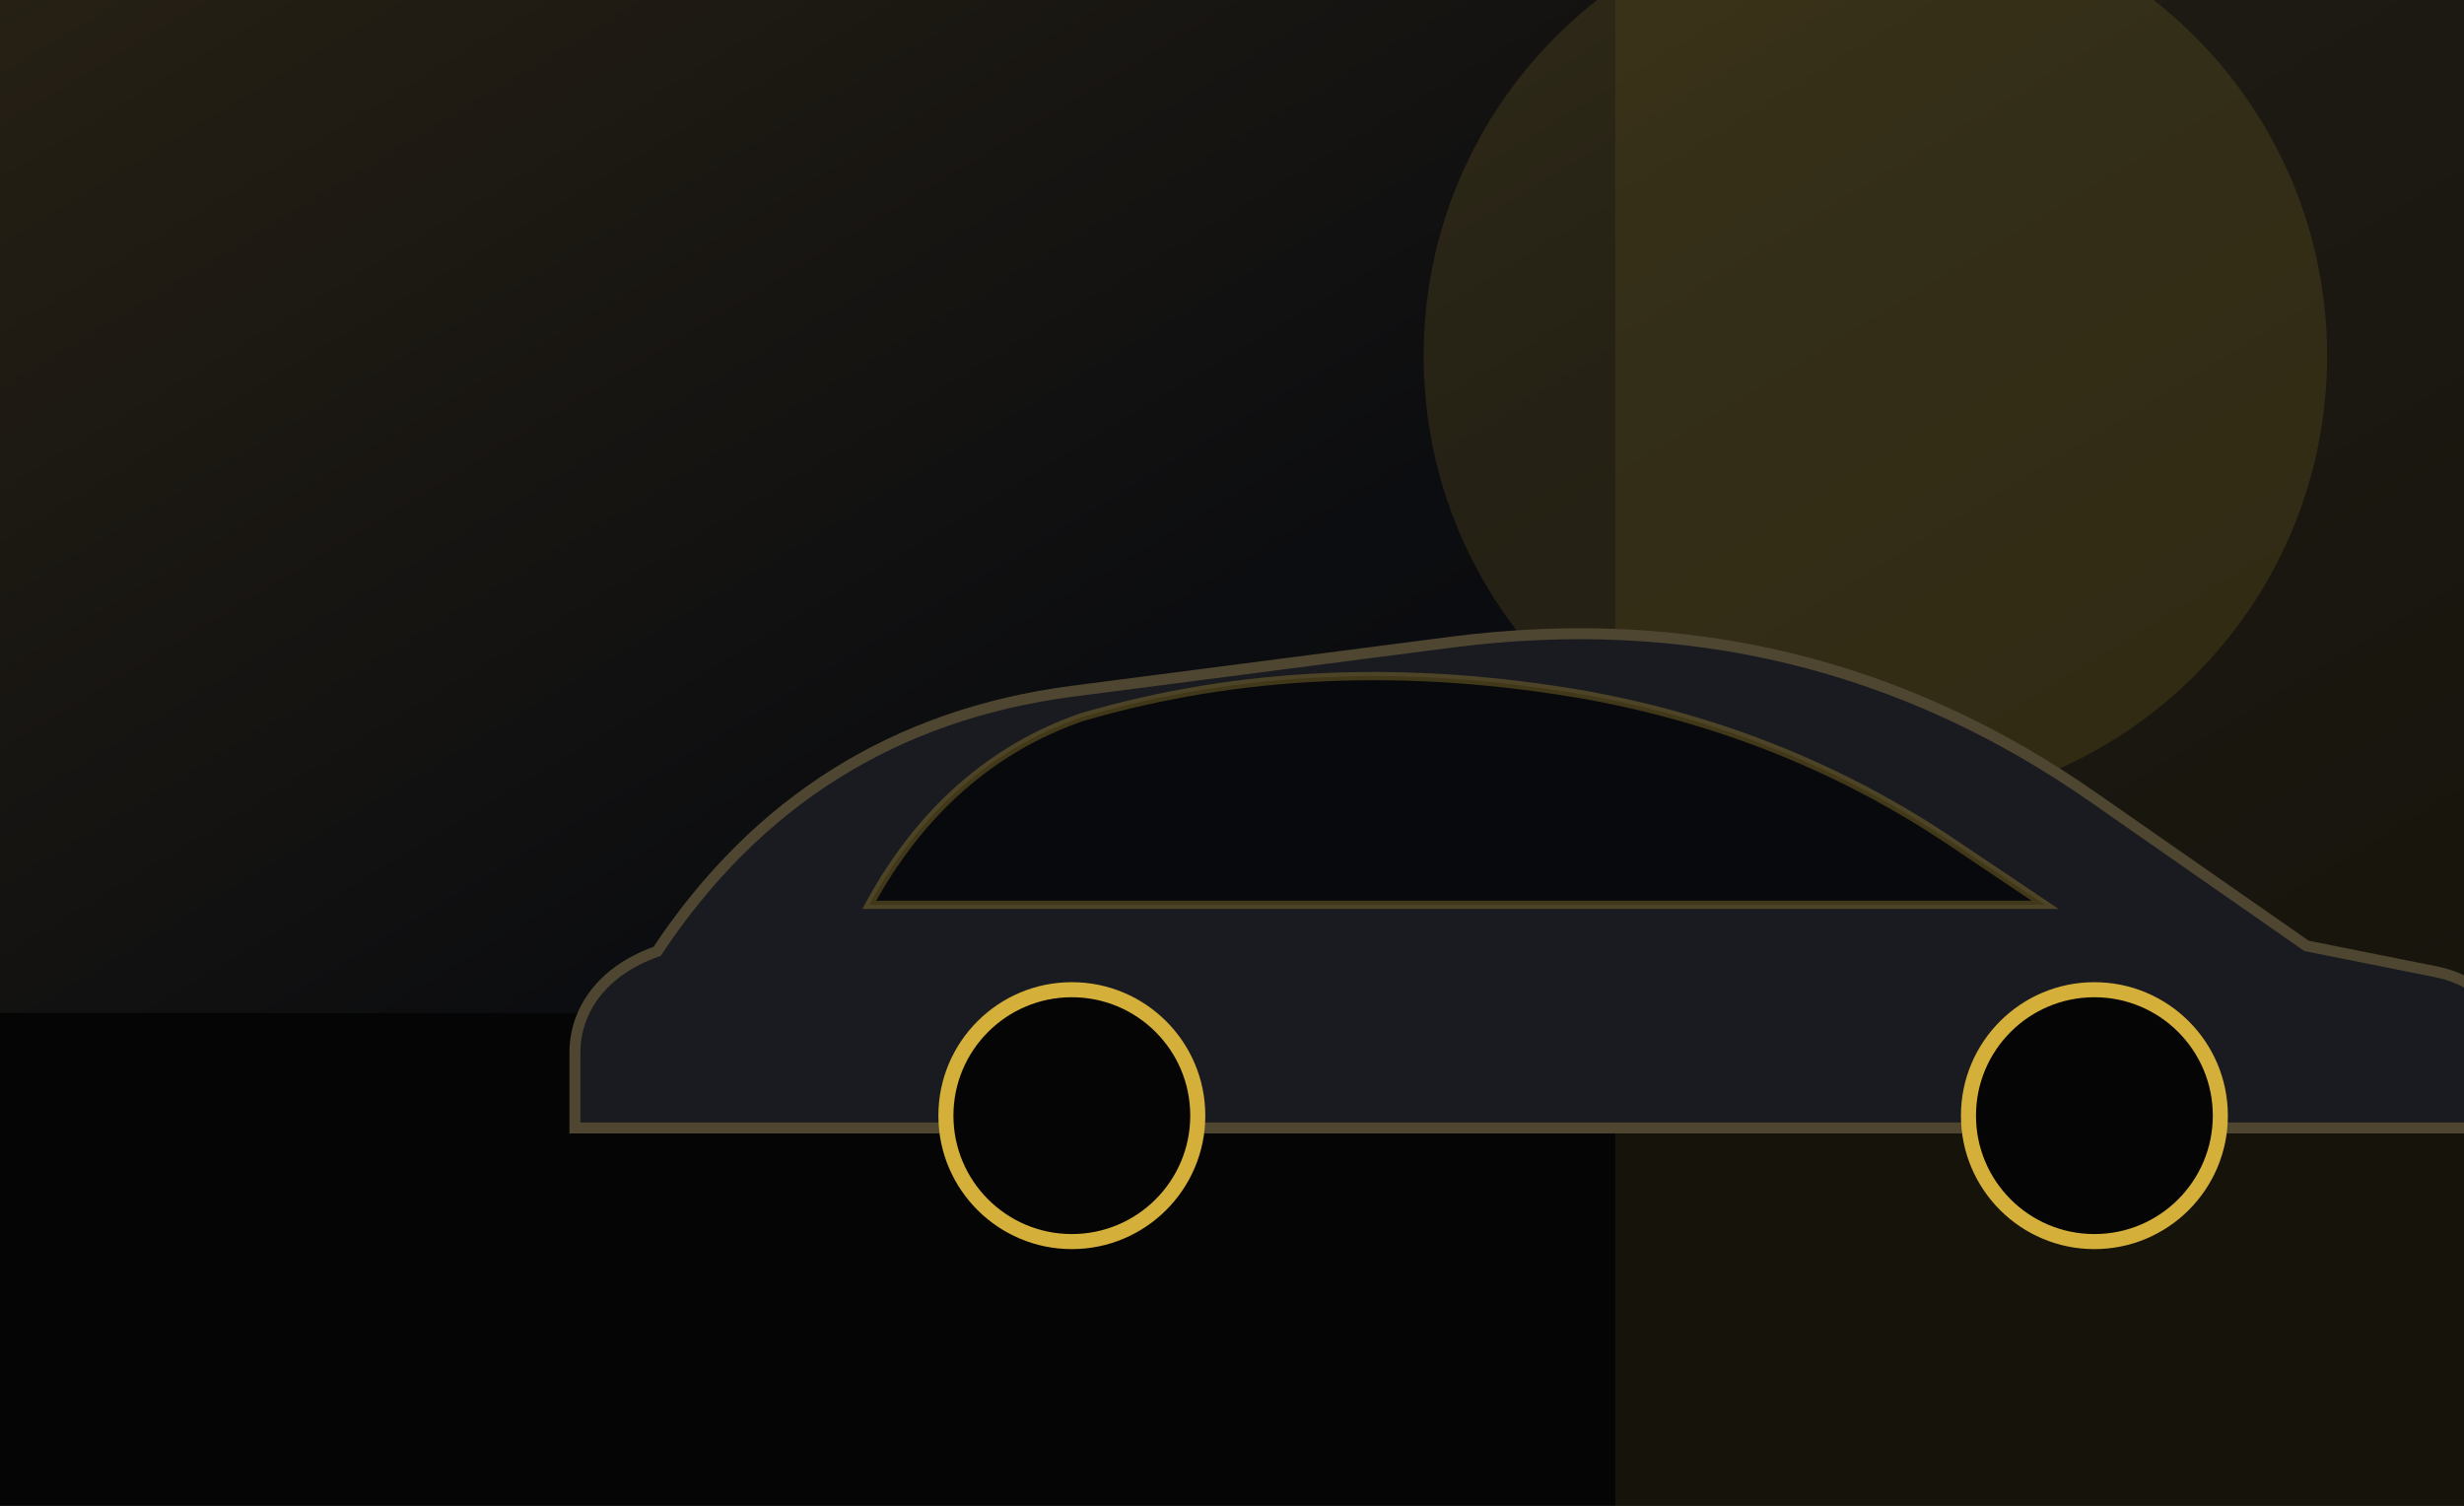
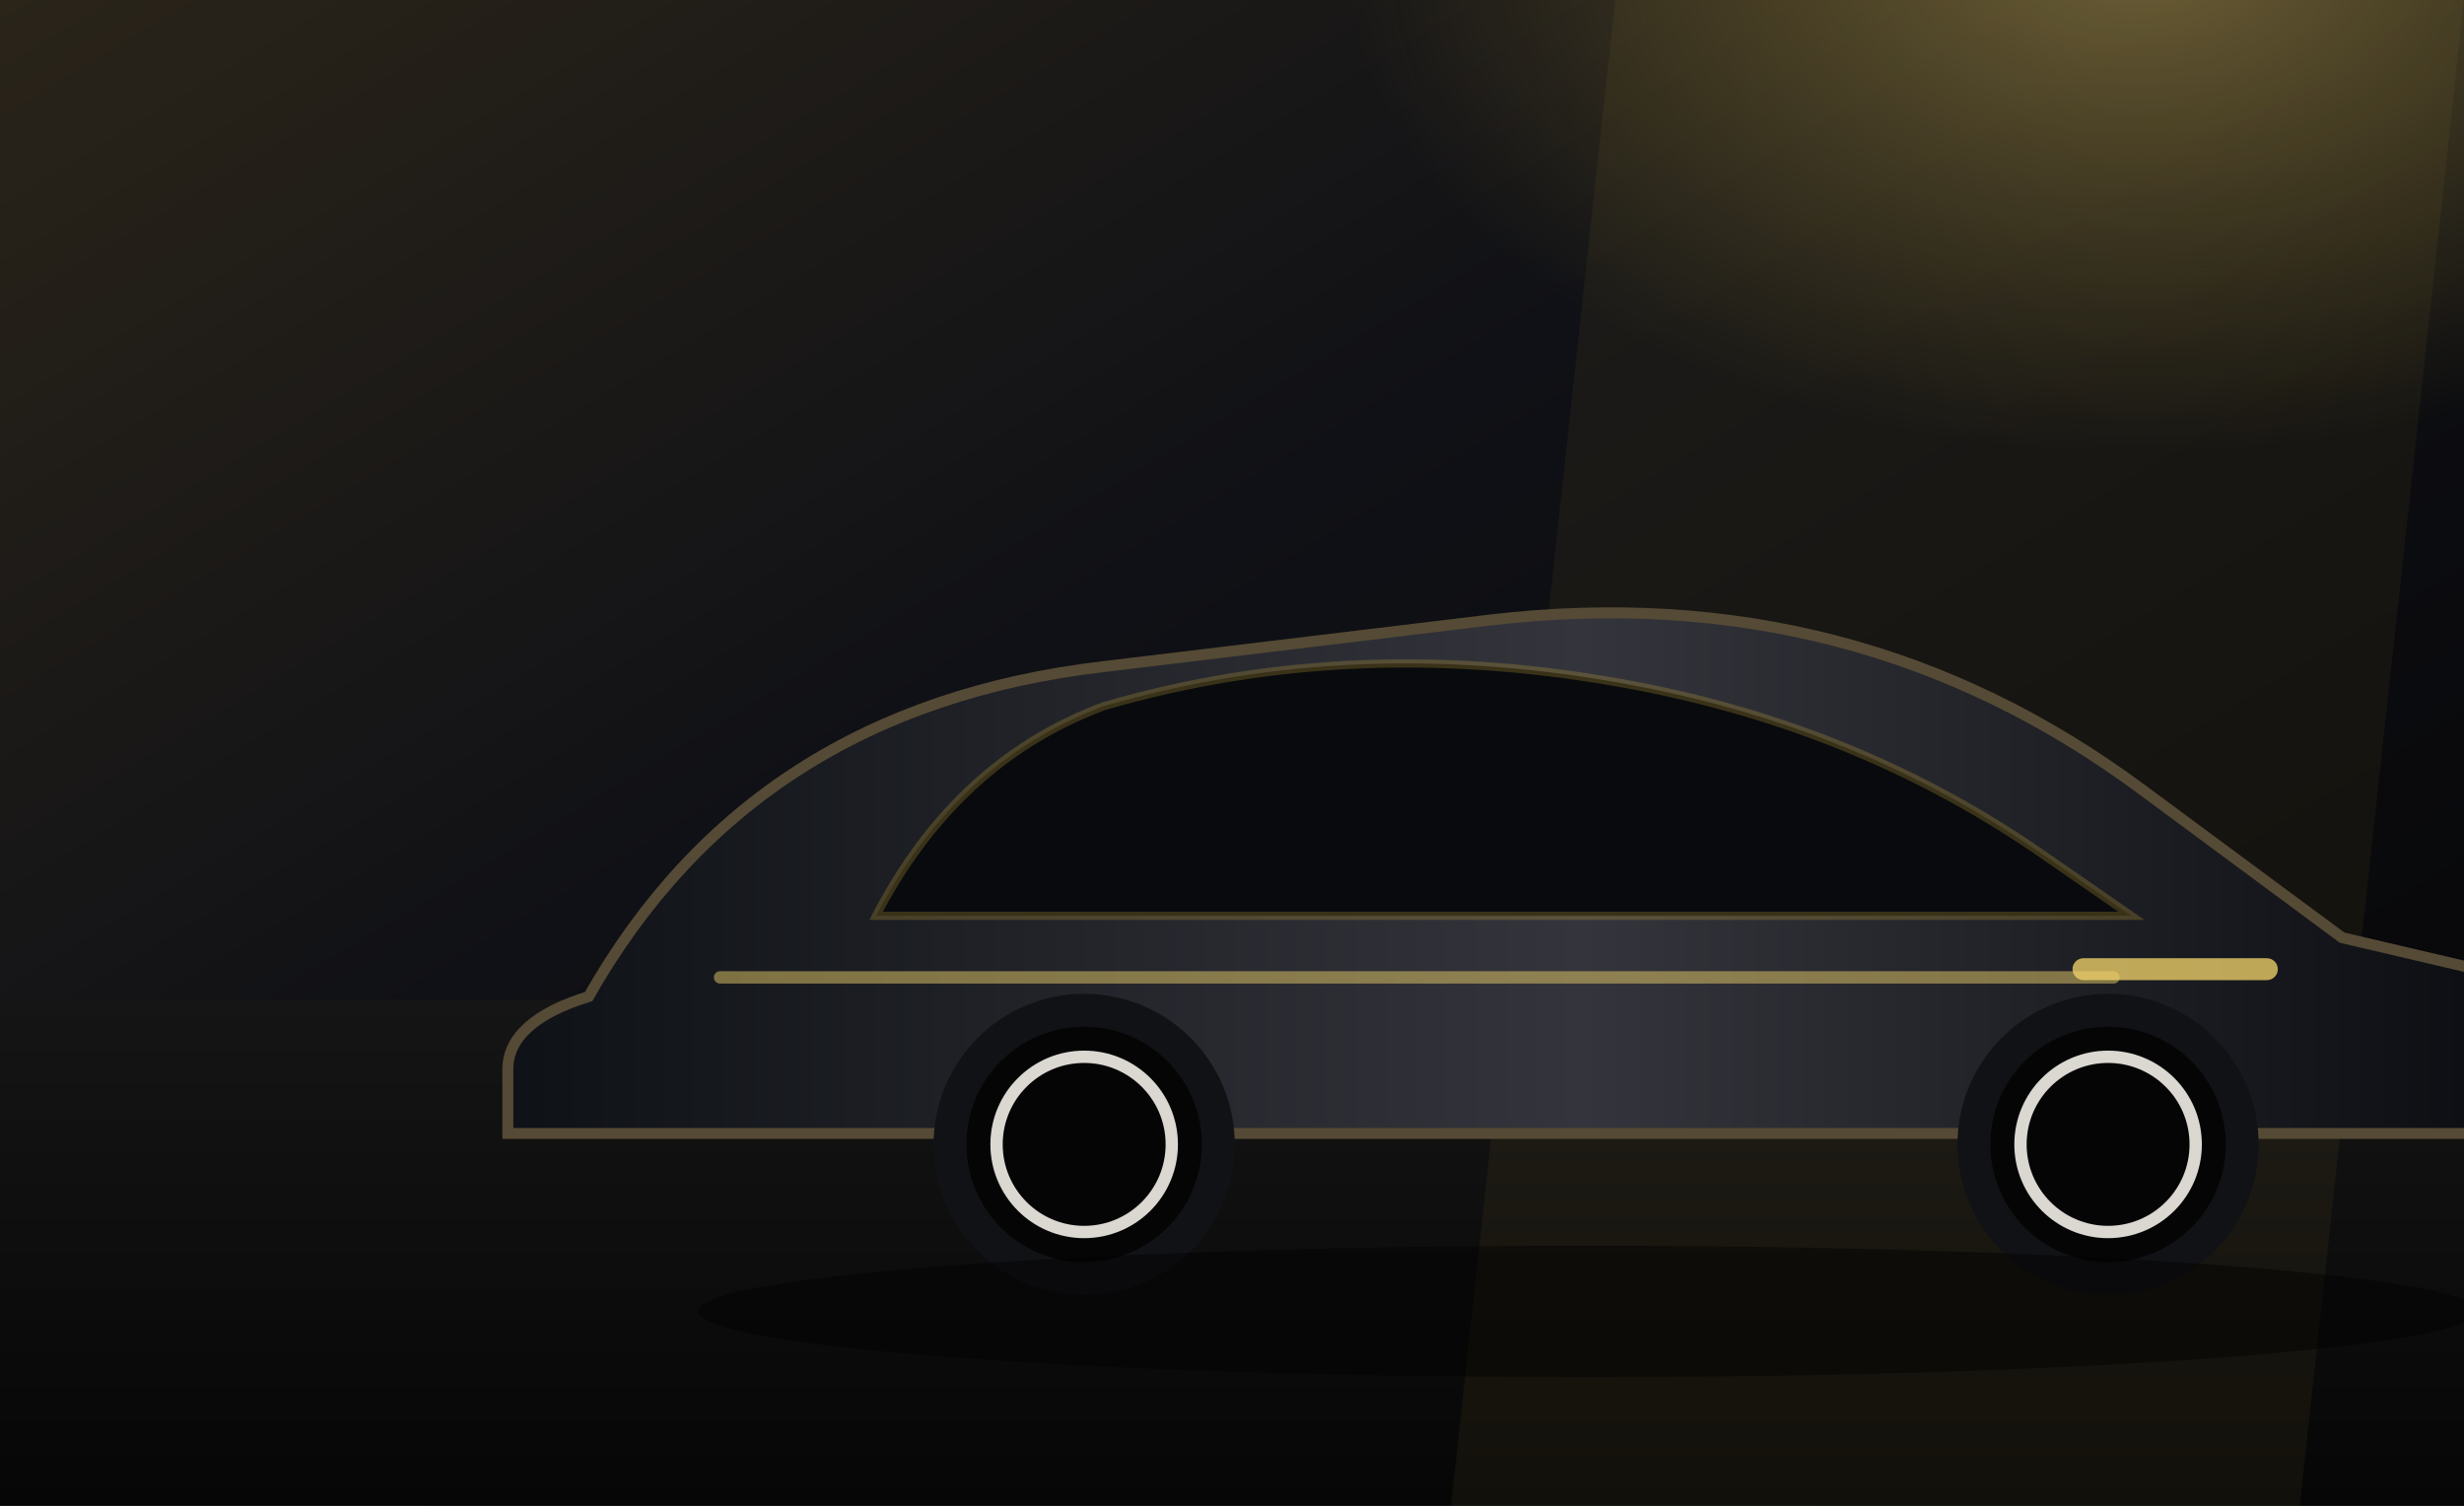
- <svg xmlns="http://www.w3.org/2000/svg" viewBox="0 0 1800 1100" role="img" aria-label="Showroom premium oscuro">
+ <svg xmlns="http://www.w3.org/2000/svg" viewBox="0 0 1800 1100" role="img" aria-label="Showroom premium con vehículo oscuro">
  <defs>
    <linearGradient id="bg" x1="0" y1="0" x2="1" y2="1">
-       <stop offset="0" stop-color="#262014" />
-       <stop offset="0.45" stop-color="#0c0d10" />
+       <stop offset="0" stop-color="#2a2419" />
+       <stop offset="0.42" stop-color="#101116" />
      <stop offset="1" stop-color="#050506" />
    </linearGradient>
+     <linearGradient id="floor" x1="0" y1="0" x2="0" y2="1">
+       <stop offset="0" stop-color="#151515" />
+       <stop offset="1" stop-color="#060607" />
+     </linearGradient>
+     <linearGradient id="car" x1="0" x2="1">
+       <stop offset="0" stop-color="#0e1116" />
+       <stop offset="0.52" stop-color="#34353c" />
+       <stop offset="1" stop-color="#090a0e" />
+     </linearGradient>
+     <radialGradient id="glow" cx="70%" cy="18%" r="48%">
+       <stop offset="0" stop-color="#f1cf69" stop-opacity="0.38" />
+       <stop offset="1" stop-color="#d4af39" stop-opacity="0" />
+     </radialGradient>
  </defs>
  <rect width="1800" height="1100" fill="url(#bg)" />
-   <path d="M0 740h1800v360H0z" fill="#050506" />
-   <path d="M1180 0h620v1100h-620z" fill="#d4af39" opacity="0.08" />
-   <circle cx="1370" cy="260" r="330" fill="#d4af39" opacity="0.13" />
-   <path d="M480 695c73-110 174-173 303-190l278-36c172-22 329 16 469 114l155 108 95 19c39 8 67 43 67 83v31H420v-55c0-31 20-60 60-74z" fill="#191b20" stroke="#4f4632" stroke-width="8" />
-   <path d="M790 524c116-34 239-39 370-16 98 18 187 54 267 108l67 45H635c37-68 89-114 155-137z" fill="#08090c" stroke="#d4af39" stroke-opacity="0.28" stroke-width="6" />
-   <circle cx="783" cy="815" r="92" fill="#050506" stroke="#d4af39" stroke-width="11" />
-   <circle cx="1530" cy="815" r="92" fill="#050506" stroke="#d4af39" stroke-width="11" />
+   <rect y="730" width="1800" height="370" fill="url(#floor)" />
+   <path d="M1180 0h620l-120 1100h-620z" fill="#d4af39" opacity="0.055" />
+   <ellipse cx="1320" cy="210" rx="600" ry="380" fill="url(#glow)" />
+   <path d="M430 728c80-141 205-221 376-241l282-34c178-21 337 20 477 124l146 108 94 22c43 10 73 47 73 91v30H371v-47c0-23 20-41 59-53z" fill="url(#car)" stroke="#554a35" stroke-width="8" />
+   <path d="M806 516c123-36 253-41 389-15 110 21 209 62 297 123l65 45H640c39-75 94-126 166-153z" fill="#080a0e" stroke="#d4af39" stroke-opacity="0.24" stroke-width="6" />
+   <path d="M526 714h1018" stroke="#f1d36d" stroke-width="9" stroke-linecap="round" opacity="0.48" />
+   <rect x="1514" y="700" width="150" height="16" rx="8" fill="#eed069" opacity="0.78" />
+   <circle cx="792" cy="836" r="98" fill="#050506" stroke="#111215" stroke-width="24" />
+   <circle cx="792" cy="836" r="64" fill="none" stroke="#dad8d1" stroke-width="9" />
+   <circle cx="1540" cy="836" r="98" fill="#050506" stroke="#111215" stroke-width="24" />
+   <circle cx="1540" cy="836" r="64" fill="none" stroke="#dad8d1" stroke-width="9" />
+   <ellipse cx="1160" cy="958" rx="650" ry="48" fill="#000" opacity="0.44" />
</svg>
